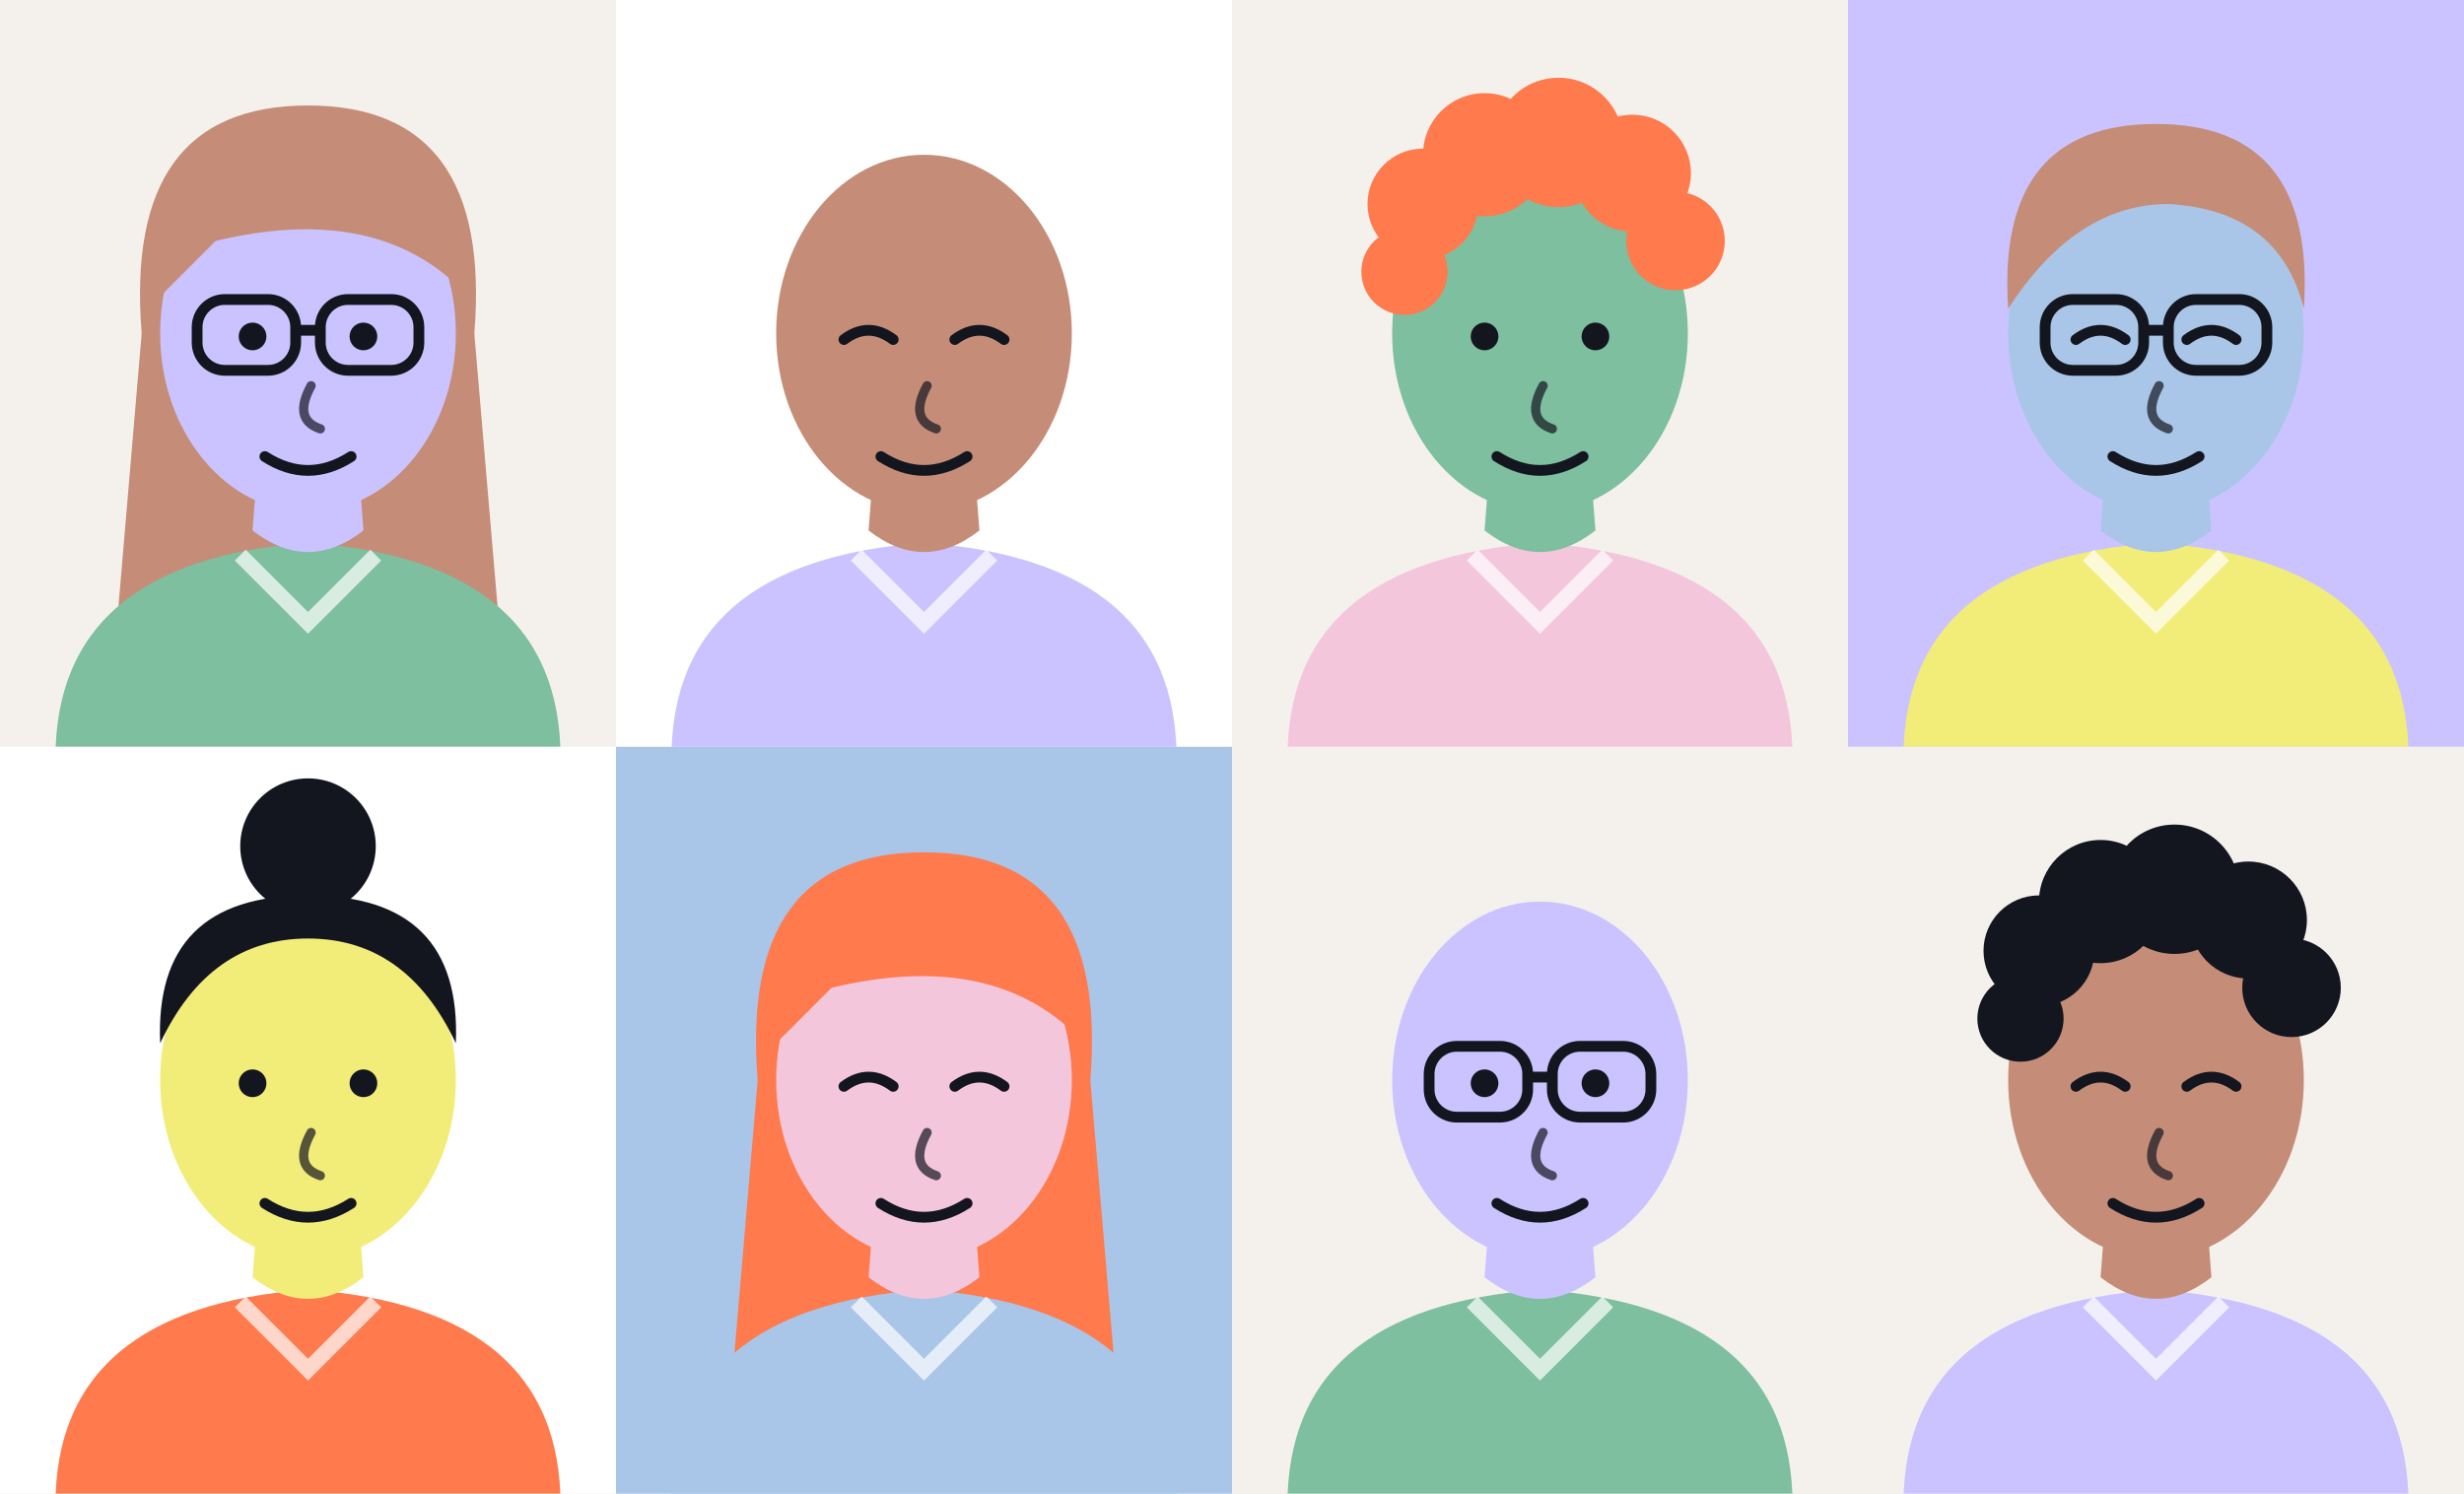
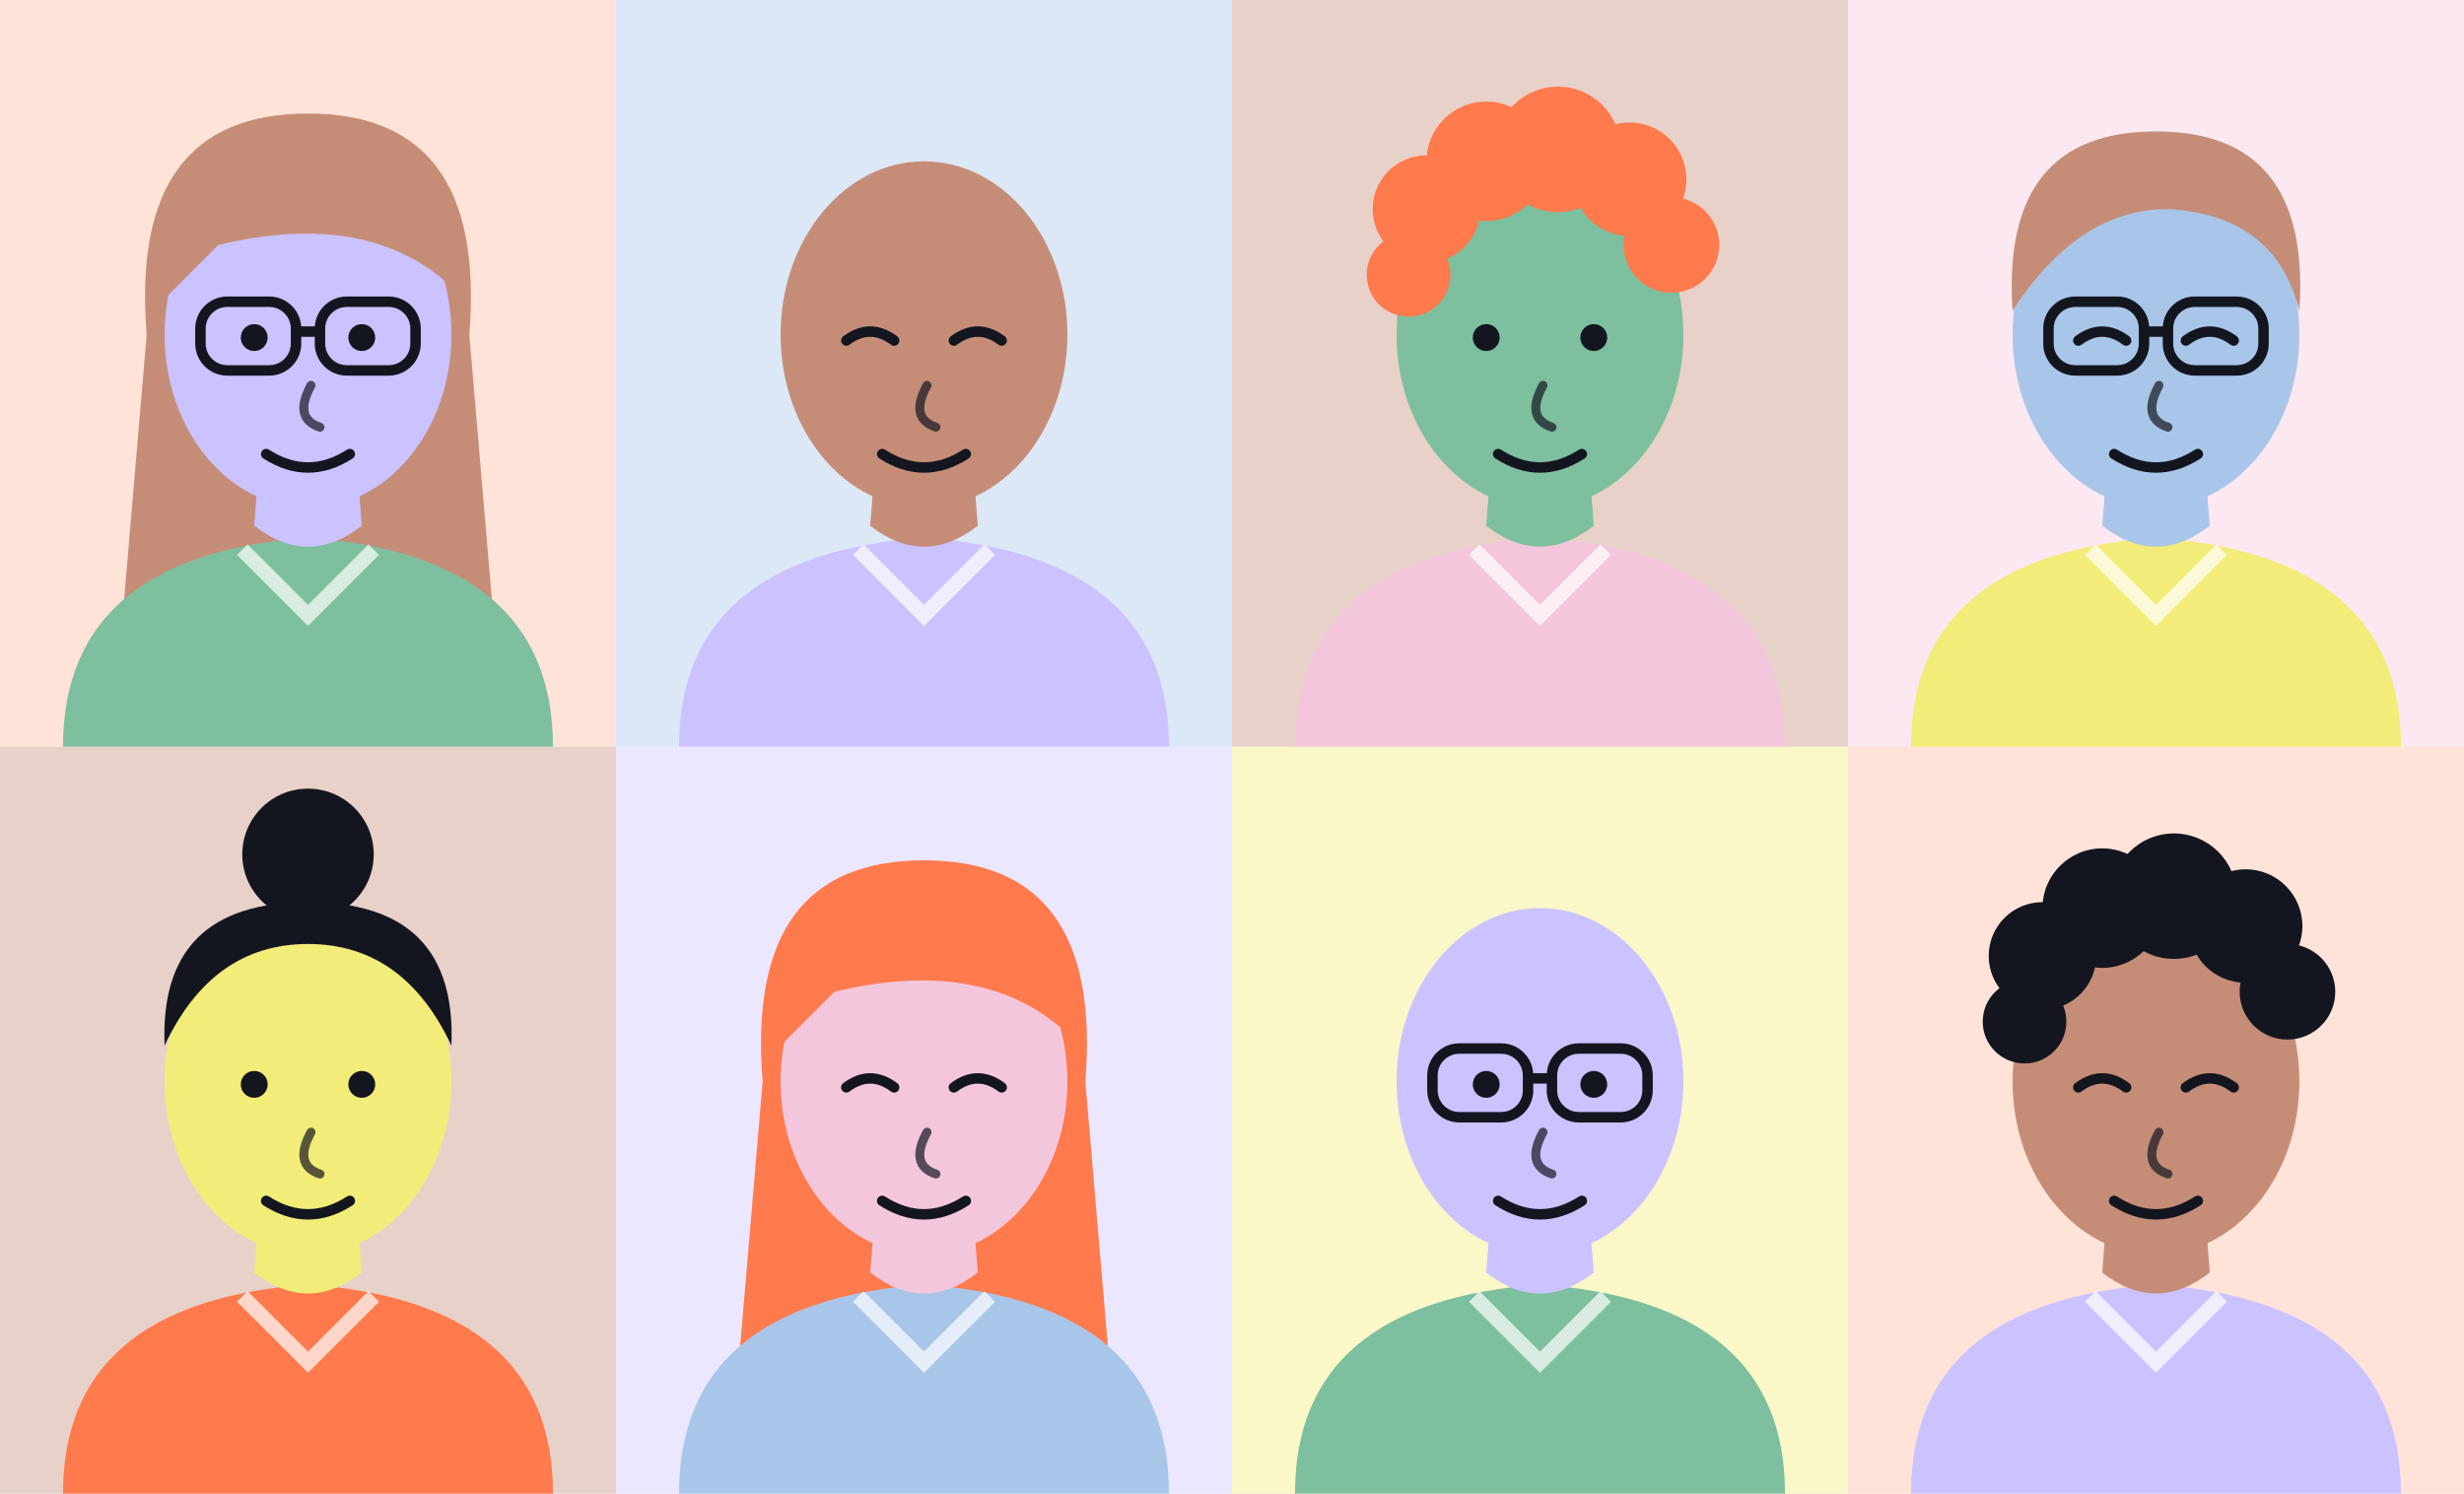
<svg xmlns="http://www.w3.org/2000/svg" viewBox="0 0 1600 970" role="img" aria-label="Ocho retratos ilustrados en dos filas de cuatro, todos distintos y todos presentes.">
  <defs>
    <clipPath id="b0">
      <rect x="0.00" y="0.00" width="400.00" height="485.00" />
    </clipPath>
    <clipPath id="b1">
      <rect x="400.00" y="0.00" width="400.00" height="485.00" />
    </clipPath>
    <clipPath id="b2">
      <rect x="800.00" y="0.00" width="400.00" height="485.00" />
    </clipPath>
    <clipPath id="b3">
      <rect x="1200.00" y="0.00" width="400.00" height="485.00" />
    </clipPath>
    <clipPath id="b4">
      <rect x="0.00" y="485.00" width="400.00" height="485.00" />
    </clipPath>
    <clipPath id="b5">
      <rect x="400.00" y="485.00" width="400.00" height="485.00" />
    </clipPath>
    <clipPath id="b6">
      <rect x="800.00" y="485.00" width="400.00" height="485.00" />
    </clipPath>
    <clipPath id="b7">
      <rect x="1200.00" y="485.00" width="400.00" height="485.00" />
    </clipPath>
  </defs>
  <rect width="1600" height="970" fill="#F4F1EC" />
  <g clip-path="url(#b0)">
-     <rect x="0" y="0" width="400" height="485" fill="#F4F1EC" />
-     <g transform="translate(0.0 -7.5) scale(2.000)">
+     <rect x="0" y="0" width="400" height="485" fill="#FFE3D8" />
+     <g transform="translate(6.0 0.0) scale(1.940)">
      <path d="M46 112 Q40 38 100 38 Q160 38 154 112 L162 206 Q100 222 38 206Z" fill="#C58D78" />
      <path d="M18 250 Q18 186 100 180 Q182 186 182 250Z" fill="#7DBF9E" />
      <path d="M82 176 Q100 190 118 176 L116 150 H84Z" fill="#CBC3FF" />
      <path d="M78 184 L100 206 L122 184" fill="none" stroke="#FFFFFF" stroke-width="5" opacity=".7" />
      <ellipse cx="100" cy="112" rx="48" ry="58" fill="#CBC3FF" />
      <circle cx="82" cy="113" r="4.5" fill="#14161F" />
      <circle cx="118" cy="113" r="4.5" fill="#14161F" />
      <g fill="none" stroke="#14161F" stroke-width="3.5">
        <rect x="64" y="101" width="32" height="23" rx="9" />
        <rect x="104" y="101" width="32" height="23" rx="9" />
        <path d="M96 111h8" />
      </g>
      <path d="M101 129 Q95 140 104 143" fill="none" stroke="#14161F" stroke-width="3" stroke-linecap="round" opacity=".7" />
      <path d="M86 152 Q100 161 114 152" fill="none" stroke="#14161F" stroke-width="3.5" stroke-linecap="round" />
      <path d="M52 100 Q56 52 100 50 Q146 52 148 96 Q120 70 70 82Z" fill="#C58D78" />
    </g>
  </g>
  <g clip-path="url(#b1)">
-     <rect x="400" y="0" width="400" height="485" fill="#FFFFFF" />
-     <g transform="translate(400.0 -7.5) scale(2.000)">
+     <rect x="400" y="0" width="400" height="485" fill="#DDE8F6" />
+     <g transform="translate(406.0 0.0) scale(1.940)">
      <path d="M18 250 Q18 186 100 180 Q182 186 182 250Z" fill="#CBC3FF" />
      <path d="M82 176 Q100 190 118 176 L116 150 H84Z" fill="#C58D78" />
      <path d="M78 184 L100 206 L122 184" fill="none" stroke="#FFFFFF" stroke-width="5" opacity=".7" />
      <ellipse cx="100" cy="112" rx="48" ry="58" fill="#C58D78" />
      <path d="M74 114 q8 -6 16 0 M110 114 q8 -6 16 0" stroke="#14161F" stroke-width="3.5" fill="none" stroke-linecap="round" />
      <path d="M101 129 Q95 140 104 143" fill="none" stroke="#14161F" stroke-width="3" stroke-linecap="round" opacity=".7" />
      <path d="M86 152 Q100 161 114 152" fill="none" stroke="#14161F" stroke-width="3.5" stroke-linecap="round" />
    </g>
  </g>
  <g clip-path="url(#b2)">
-     <rect x="800" y="0" width="400" height="485" fill="#F4F1EC" />
-     <g transform="translate(800.0 -7.5) scale(2.000)">
+     <rect x="800" y="0" width="400" height="485" fill="#E8D1C9" />
+     <g transform="translate(806.0 0.0) scale(1.940)">
      <path d="M18 250 Q18 186 100 180 Q182 186 182 250Z" fill="#F4C6DC" />
      <path d="M82 176 Q100 190 118 176 L116 150 H84Z" fill="#7DBF9E" />
      <path d="M78 184 L100 206 L122 184" fill="none" stroke="#FFFFFF" stroke-width="5" opacity=".7" />
      <ellipse cx="100" cy="112" rx="48" ry="58" fill="#7DBF9E" />
      <circle cx="82" cy="113" r="4.5" fill="#14161F" />
      <circle cx="118" cy="113" r="4.5" fill="#14161F" />
      <path d="M101 129 Q95 140 104 143" fill="none" stroke="#14161F" stroke-width="3" stroke-linecap="round" opacity=".7" />
      <path d="M86 152 Q100 161 114 152" fill="none" stroke="#14161F" stroke-width="3.5" stroke-linecap="round" />
      <circle cx="62" cy="70" r="18" fill="#FF7A4D" />
      <circle cx="82" cy="54" r="20" fill="#FF7A4D" />
      <circle cx="106" cy="50" r="21" fill="#FF7A4D" />
      <circle cx="130" cy="60" r="19" fill="#FF7A4D" />
      <circle cx="144" cy="82" r="16" fill="#FF7A4D" />
      <circle cx="56" cy="92" r="14" fill="#FF7A4D" />
    </g>
  </g>
  <g clip-path="url(#b3)">
-     <rect x="1200" y="0" width="400" height="485" fill="#CBC3FF" />
-     <g transform="translate(1200.0 -7.5) scale(2.000)">
+     <rect x="1200" y="0" width="400" height="485" fill="#FBE8F1" />
+     <g transform="translate(1206.0 0.0) scale(1.940)">
      <path d="M18 250 Q18 186 100 180 Q182 186 182 250Z" fill="#F2EC79" />
      <path d="M82 176 Q100 190 118 176 L116 150 H84Z" fill="#A9C6E8" />
      <path d="M78 184 L100 206 L122 184" fill="none" stroke="#FFFFFF" stroke-width="5" opacity=".7" />
      <ellipse cx="100" cy="112" rx="48" ry="58" fill="#A9C6E8" />
      <path d="M74 114 q8 -6 16 0 M110 114 q8 -6 16 0" stroke="#14161F" stroke-width="3.5" fill="none" stroke-linecap="round" />
      <g fill="none" stroke="#14161F" stroke-width="3.5">
        <rect x="64" y="101" width="32" height="23" rx="9" />
        <rect x="104" y="101" width="32" height="23" rx="9" />
        <path d="M96 111h8" />
      </g>
      <path d="M101 129 Q95 140 104 143" fill="none" stroke="#14161F" stroke-width="3" stroke-linecap="round" opacity=".7" />
      <path d="M86 152 Q100 161 114 152" fill="none" stroke="#14161F" stroke-width="3.5" stroke-linecap="round" />
      <path d="M52 104 Q48 44 100 44 Q152 44 148 104 Q140 72 104 70 Q74 70 52 104Z" fill="#C58D78" />
    </g>
  </g>
  <g clip-path="url(#b4)">
-     <rect x="0" y="485" width="400" height="485" fill="#FFFFFF" />
-     <g transform="translate(0.0 477.5) scale(2.000)">
+     <rect x="0" y="485" width="400" height="485" fill="#E8D1C9" />
+     <g transform="translate(6.0 485.0) scale(1.940)">
      <circle cx="100" cy="36" r="22" fill="#14161F" />
      <path d="M18 250 Q18 186 100 180 Q182 186 182 250Z" fill="#FF7A4D" />
      <path d="M82 176 Q100 190 118 176 L116 150 H84Z" fill="#F2EC79" />
      <path d="M78 184 L100 206 L122 184" fill="none" stroke="#FFFFFF" stroke-width="5" opacity=".7" />
      <ellipse cx="100" cy="112" rx="48" ry="58" fill="#F2EC79" />
      <circle cx="82" cy="113" r="4.5" fill="#14161F" />
      <circle cx="118" cy="113" r="4.5" fill="#14161F" />
      <path d="M101 129 Q95 140 104 143" fill="none" stroke="#14161F" stroke-width="3" stroke-linecap="round" opacity=".7" />
      <path d="M86 152 Q100 161 114 152" fill="none" stroke="#14161F" stroke-width="3.5" stroke-linecap="round" />
      <path d="M52 100 Q50 52 100 52 Q150 52 148 100 Q132 66 100 66 Q68 66 52 100Z" fill="#14161F" />
    </g>
  </g>
  <g clip-path="url(#b5)">
-     <rect x="400" y="485" width="400" height="485" fill="#A9C6E8" />
-     <g transform="translate(400.0 477.5) scale(2.000)">
+     <rect x="400" y="485" width="400" height="485" fill="#EAE7FF" />
+     <g transform="translate(406.0 485.0) scale(1.940)">
      <path d="M46 112 Q40 38 100 38 Q160 38 154 112 L162 206 Q100 222 38 206Z" fill="#FF7A4D" />
      <path d="M18 250 Q18 186 100 180 Q182 186 182 250Z" fill="#A9C6E8" />
      <path d="M82 176 Q100 190 118 176 L116 150 H84Z" fill="#F4C6DC" />
      <path d="M78 184 L100 206 L122 184" fill="none" stroke="#FFFFFF" stroke-width="5" opacity=".7" />
      <ellipse cx="100" cy="112" rx="48" ry="58" fill="#F4C6DC" />
      <path d="M74 114 q8 -6 16 0 M110 114 q8 -6 16 0" stroke="#14161F" stroke-width="3.5" fill="none" stroke-linecap="round" />
      <path d="M101 129 Q95 140 104 143" fill="none" stroke="#14161F" stroke-width="3" stroke-linecap="round" opacity=".7" />
      <path d="M86 152 Q100 161 114 152" fill="none" stroke="#14161F" stroke-width="3.5" stroke-linecap="round" />
      <path d="M52 100 Q56 52 100 50 Q146 52 148 96 Q120 70 70 82Z" fill="#FF7A4D" />
    </g>
  </g>
  <g clip-path="url(#b6)">
-     <rect x="800" y="485" width="400" height="485" fill="#F4F1EC" />
-     <g transform="translate(800.0 477.5) scale(2.000)">
+     <rect x="800" y="485" width="400" height="485" fill="#FAF7C9" />
+     <g transform="translate(806.0 485.0) scale(1.940)">
      <path d="M18 250 Q18 186 100 180 Q182 186 182 250Z" fill="#7DBF9E" />
      <path d="M82 176 Q100 190 118 176 L116 150 H84Z" fill="#CBC3FF" />
      <path d="M78 184 L100 206 L122 184" fill="none" stroke="#FFFFFF" stroke-width="5" opacity=".7" />
      <ellipse cx="100" cy="112" rx="48" ry="58" fill="#CBC3FF" />
      <circle cx="82" cy="113" r="4.5" fill="#14161F" />
      <circle cx="118" cy="113" r="4.5" fill="#14161F" />
      <g fill="none" stroke="#14161F" stroke-width="3.5">
        <rect x="64" y="101" width="32" height="23" rx="9" />
        <rect x="104" y="101" width="32" height="23" rx="9" />
        <path d="M96 111h8" />
      </g>
      <path d="M101 129 Q95 140 104 143" fill="none" stroke="#14161F" stroke-width="3" stroke-linecap="round" opacity=".7" />
      <path d="M86 152 Q100 161 114 152" fill="none" stroke="#14161F" stroke-width="3.5" stroke-linecap="round" />
    </g>
  </g>
  <g clip-path="url(#b7)">
-     <rect x="1200" y="485" width="400" height="485" fill="#F4F1EC" />
-     <g transform="translate(1200.0 477.5) scale(2.000)">
+     <rect x="1200" y="485" width="400" height="485" fill="#FFE3D8" />
+     <g transform="translate(1206.0 485.0) scale(1.940)">
      <path d="M18 250 Q18 186 100 180 Q182 186 182 250Z" fill="#CBC3FF" />
      <path d="M82 176 Q100 190 118 176 L116 150 H84Z" fill="#C58D78" />
      <path d="M78 184 L100 206 L122 184" fill="none" stroke="#FFFFFF" stroke-width="5" opacity=".7" />
      <ellipse cx="100" cy="112" rx="48" ry="58" fill="#C58D78" />
      <path d="M74 114 q8 -6 16 0 M110 114 q8 -6 16 0" stroke="#14161F" stroke-width="3.5" fill="none" stroke-linecap="round" />
      <path d="M101 129 Q95 140 104 143" fill="none" stroke="#14161F" stroke-width="3" stroke-linecap="round" opacity=".7" />
      <path d="M86 152 Q100 161 114 152" fill="none" stroke="#14161F" stroke-width="3.5" stroke-linecap="round" />
      <circle cx="62" cy="70" r="18" fill="#14161F" />
      <circle cx="82" cy="54" r="20" fill="#14161F" />
      <circle cx="106" cy="50" r="21" fill="#14161F" />
      <circle cx="130" cy="60" r="19" fill="#14161F" />
      <circle cx="144" cy="82" r="16" fill="#14161F" />
      <circle cx="56" cy="92" r="14" fill="#14161F" />
    </g>
  </g>
</svg>
